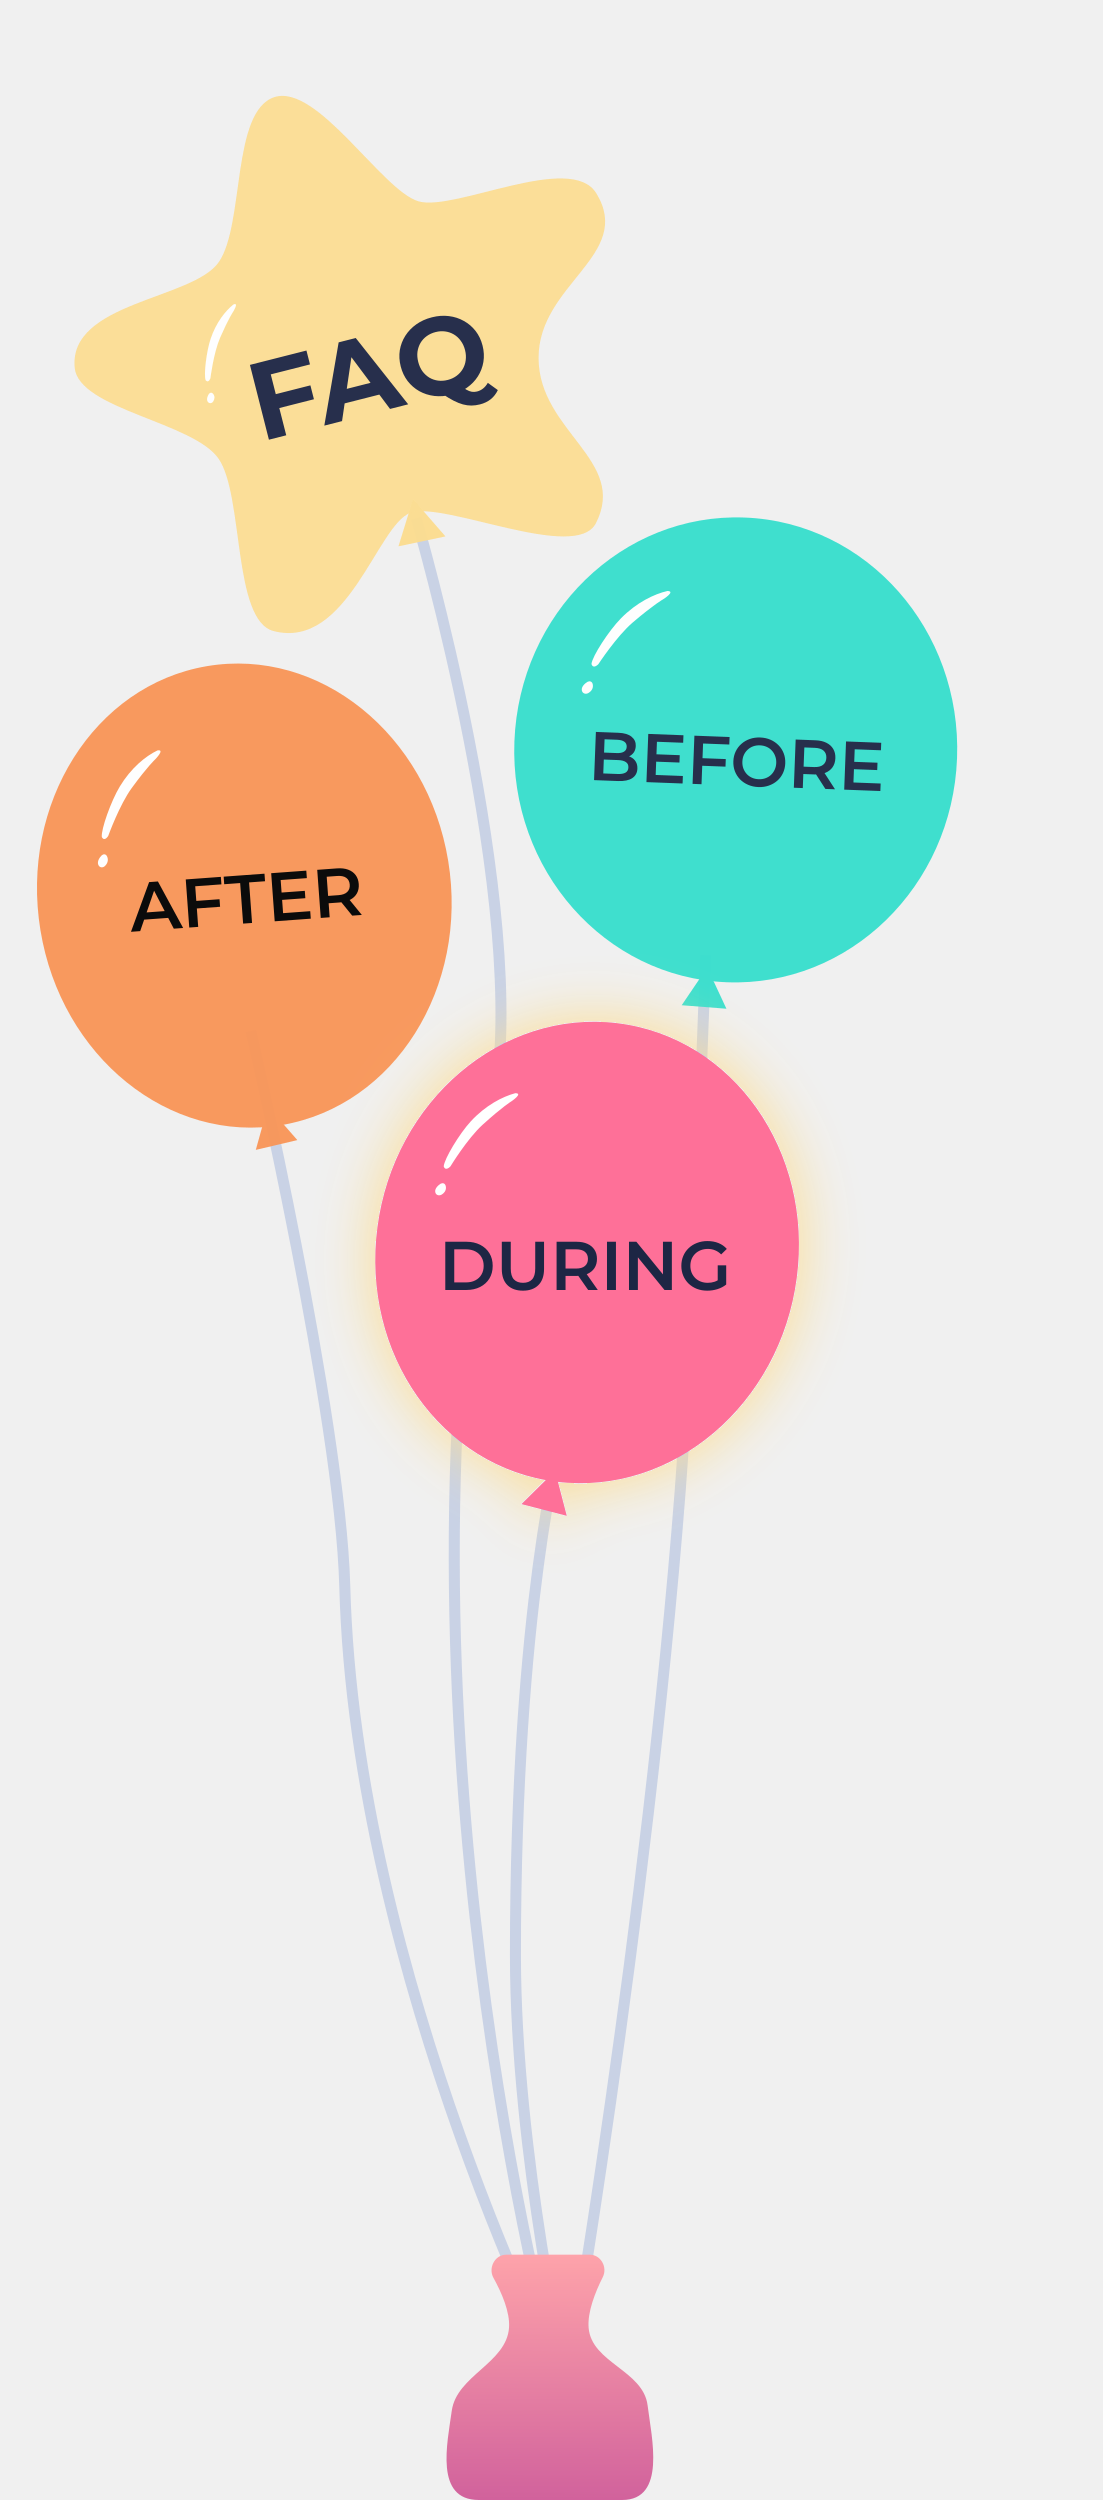
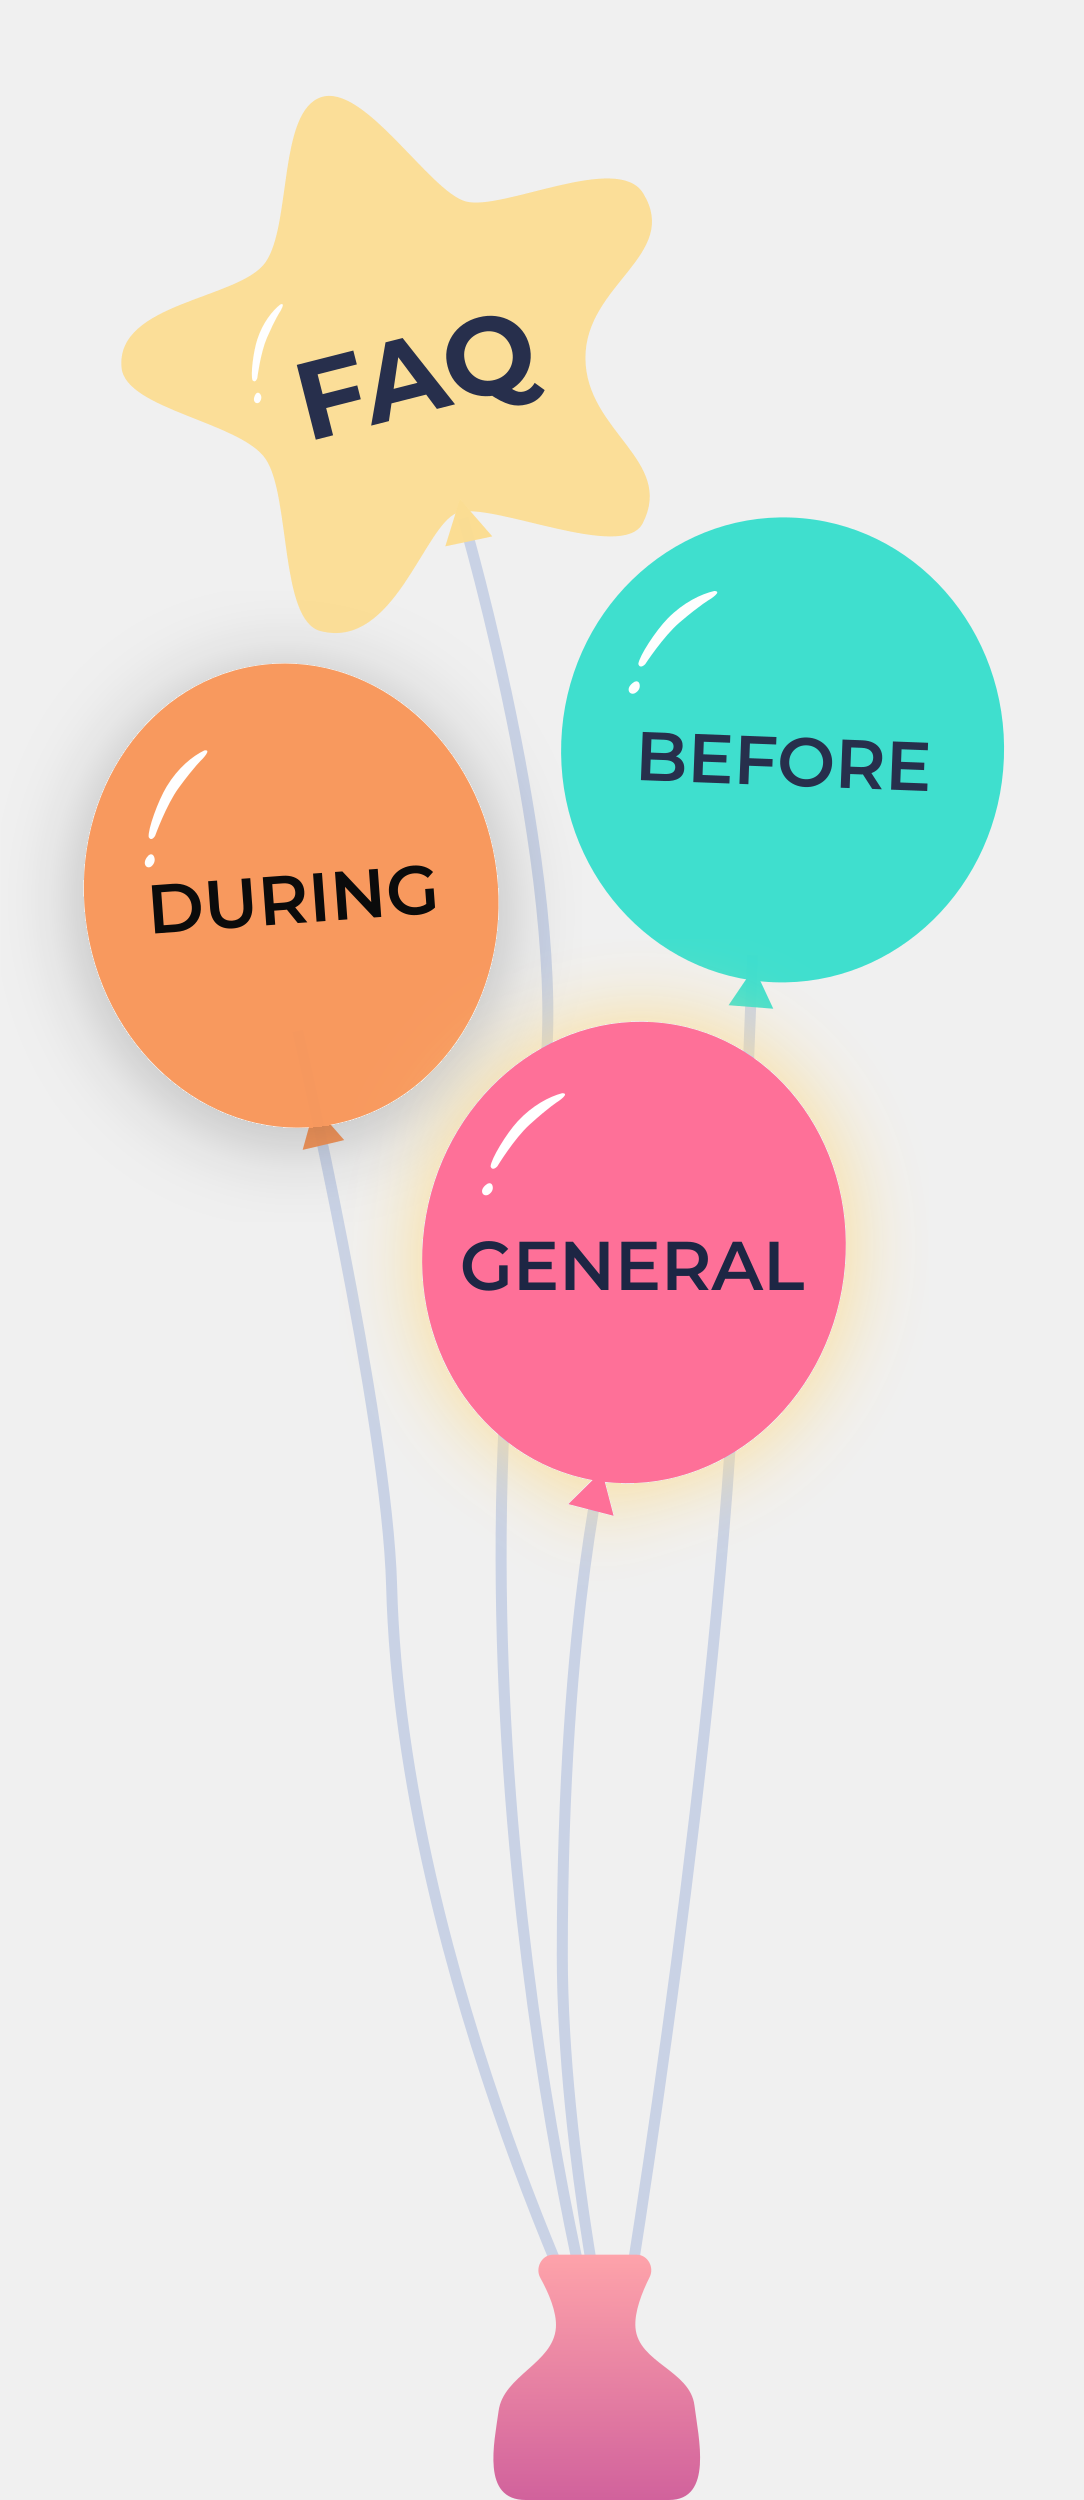
- <svg xmlns="http://www.w3.org/2000/svg" width="400" height="907" viewBox="0 0 400 907" fill="none">
-   <path d="M203.5 522.002C203.5 522.002 187 583.123 187 709.223C187 781.212 206 866.002 206 866.002" stroke="#C9D2E5" stroke-width="4" />
-   <path d="M91 374.003C91 374.003 123.466 514.148 125.081 575.406C128.817 717.148 205.788 867.522 205.788 867.522" stroke="#C9D2E5" stroke-width="4" />
-   <path d="M256 346.503C256 346.503 251.338 481.979 246.77 540.921C234.602 697.903 205.44 866.308 205.44 866.308" stroke="#C9D2E5" stroke-width="4" />
-   <path d="M151 188C151 188 192.529 330.145 179.081 401.065C137.081 622.558 201.081 857.08 201.081 857.08" stroke="#C9D2E5" stroke-width="4" />
+ <svg xmlns="http://www.w3.org/2000/svg" width="393" height="907" viewBox="0 0 393 907" fill="none">
+   <path d="M220.5 522.002C220.5 522.002 204 583.123 204 709.223C204 781.212 223 866.002 223 866.002" stroke="#C9D2E5" stroke-width="4" />
+   <path d="M108 374.003C108 374.003 140.466 514.148 142.081 575.406C145.817 717.148 222.788 867.522 222.788 867.522" stroke="#C9D2E5" stroke-width="4" />
+   <path d="M273 346.503C273 346.503 268.339 481.979 263.77 540.921C251.602 697.903 222.44 866.308 222.44 866.308" stroke="#C9D2E5" stroke-width="4" />
+   <path d="M168 188C168 188 209.529 330.145 196.081 401.065C154.081 622.558 218.081 857.08 218.081 857.08" stroke="#C9D2E5" stroke-width="4" />
  <g opacity="0.95">
-     <path d="M97.186 401.408L107.884 413.629L92.8 417.177L97.186 401.408Z" fill="#F99557" />
-     <ellipse rx="75.03" ry="84.338" transform="matrix(0.985818 -0.167815 0.161617 0.986853 88.6407 324.921)" fill="#F99557" />
-     <path d="M47.519 338.058L54.098 320.031L57.29 319.798L66.444 336.676L63.053 336.923L55.147 321.684L56.443 321.589L50.86 337.814L47.519 338.058ZM50.84 333.755L51.526 331.148L60.951 330.459L62.01 332.939L50.84 333.755ZM70.942 326.872L79.644 326.236L79.844 328.979L71.142 329.614L70.942 326.872ZM71.905 336.277L68.663 336.513L67.388 319.06L80.13 318.129L80.328 320.847L70.828 321.541L71.905 336.277ZM88.201 335.086L87.127 320.375L81.342 320.798L81.142 318.055L95.953 316.973L96.153 319.716L90.368 320.139L91.443 334.849L88.201 335.086ZM101.907 323.833L110.584 323.199L110.779 325.867L102.102 326.501L101.907 323.833ZM102.703 331.295L112.552 330.575L112.75 333.293L99.66 334.249L98.385 316.796L111.126 315.865L111.325 318.583L101.825 319.277L102.703 331.295ZM116.364 333.029L115.089 315.576L122.269 315.051C123.815 314.938 125.155 315.091 126.289 315.509C127.439 315.927 128.347 316.579 129.013 317.466C129.68 318.353 130.06 319.437 130.153 320.717C130.247 321.997 130.028 323.124 129.498 324.098C128.966 325.056 128.162 325.825 127.084 326.405C126.023 326.968 124.719 327.305 123.173 327.418L117.787 327.811L119.126 326.235L119.605 332.792L116.364 333.029ZM127.783 332.195L122.907 326.184L126.373 325.931L131.274 331.94L127.783 332.195ZM119.151 326.584L117.592 325.144L122.828 324.761C124.258 324.657 125.308 324.271 125.977 323.604C126.664 322.935 126.967 322.052 126.887 320.955C126.806 319.842 126.377 319.012 125.602 318.467C124.844 317.921 123.75 317.7 122.32 317.805L117.084 318.187L118.414 316.486L119.151 326.584Z" fill="black" />
-     <path d="M47.809 285.875C43.356 291.959 39.276 303.244 39.276 303.244C39.276 303.244 37.936 305.561 36.937 303.666C36.618 300.895 40.296 290.604 43.457 285.363C47.578 278.529 52.89 274.294 57.12 272.258C60.044 271.73 56.281 275.523 56.281 275.523C56.281 275.523 53.688 277.844 47.809 285.875Z" fill="white" />
-     <path d="M38.934 310.916C39.395 312.13 38.986 313.343 38.02 314.236C37.355 314.862 36.105 314.923 35.644 313.708C35.182 312.494 36.133 311.062 36.95 310.274C37.564 309.794 38.473 309.701 38.934 310.916Z" fill="white" />
+     <path d="M114.186 401.408L124.884 413.629L109.8 417.177L114.186 401.408Z" fill="#F99557" />
+     <g filter="url(#filter0_d_1072_230)">
+       <ellipse cx="75.03" cy="84.338" rx="75.03" ry="84.338" transform="matrix(0.985818 -0.167815 0.161617 0.986853 18.0444 254.282)" fill="#F99557" />
+     </g>
+     <path d="M56.335 338.656L55.06 321.202L62.69 320.645C64.585 320.507 66.274 320.751 67.757 321.378C69.24 322.005 70.427 322.937 71.32 324.176C72.213 325.414 72.723 326.914 72.852 328.676C72.979 330.421 72.692 331.98 71.99 333.351C71.287 334.706 70.247 335.801 68.871 336.637C67.495 337.473 65.86 337.96 63.965 338.098L56.335 338.656ZM59.376 335.676L63.615 335.367C64.928 335.271 66.04 334.939 66.951 334.371C67.879 333.802 68.567 333.05 69.017 332.114C69.484 331.178 69.673 330.111 69.586 328.915C69.497 327.701 69.154 326.673 68.558 325.831C67.977 324.971 67.187 324.327 66.186 323.899C65.202 323.469 64.054 323.303 62.74 323.399L58.502 323.708L59.376 335.676ZM84.458 336.852C82.064 337.027 80.137 336.491 78.675 335.244C77.23 333.996 76.415 332.1 76.229 329.557L75.51 319.709L78.751 319.472L79.462 329.196C79.593 330.991 80.07 332.268 80.894 333.027C81.735 333.784 82.862 334.111 84.275 334.008C85.688 333.905 86.747 333.418 87.452 332.548C88.157 331.677 88.444 330.344 88.313 328.549L87.603 318.825L90.794 318.592L91.514 328.441C91.699 330.984 91.16 332.979 89.895 334.425C88.647 335.869 86.835 336.679 84.458 336.852ZM96.609 335.714L95.334 318.26L102.515 317.736C104.06 317.623 105.4 317.776 106.534 318.194C107.684 318.612 108.592 319.264 109.258 320.151C109.925 321.038 110.305 322.122 110.398 323.402C110.492 324.682 110.273 325.809 109.743 326.783C109.211 327.741 108.407 328.51 107.33 329.09C106.268 329.652 104.964 329.99 103.418 330.103L98.032 330.496L99.371 328.92L99.85 335.477L96.609 335.714ZM108.028 334.88L103.152 328.869L106.618 328.616L111.519 334.625L108.028 334.88ZM99.397 329.269L97.837 327.828L103.073 327.446C104.503 327.342 105.553 326.956 106.222 326.288C106.909 325.62 107.212 324.737 107.132 323.64C107.051 322.526 106.622 321.697 105.847 321.152C105.089 320.606 103.995 320.385 102.565 320.49L97.329 320.872L98.659 319.171L99.397 329.269ZM114.846 334.382L113.571 316.928L116.813 316.691L118.088 334.145L114.846 334.382ZM122.808 333.8L121.533 316.347L124.201 316.152L136.129 328.791L134.807 328.888L133.826 315.449L137.042 315.214L138.317 332.667L135.649 332.862L123.722 320.222L125.043 320.126L126.025 333.565L122.808 333.8ZM151.165 331.979C149.802 332.079 148.531 331.955 147.353 331.606C146.19 331.24 145.155 330.689 144.249 329.953C143.342 329.2 142.616 328.292 142.07 327.229C141.525 326.166 141.204 324.986 141.11 323.69C141.015 322.393 141.16 321.18 141.546 320.048C141.931 318.917 142.518 317.922 143.308 317.062C144.113 316.185 145.073 315.488 146.188 314.972C147.302 314.439 148.541 314.123 149.904 314.024C151.383 313.915 152.731 314.059 153.946 314.455C155.178 314.85 156.235 315.483 157.118 316.354L155.219 318.498C154.488 317.866 153.711 317.422 152.891 317.164C152.085 316.889 151.209 316.786 150.261 316.855C149.347 316.922 148.51 317.133 147.751 317.49C146.991 317.846 146.349 318.319 145.824 318.909C145.299 319.499 144.906 320.179 144.644 320.95C144.4 321.72 144.31 322.554 144.376 323.451C144.44 324.332 144.649 325.136 145.003 325.862C145.374 326.587 145.862 327.211 146.469 327.735C147.074 328.243 147.77 328.618 148.556 328.861C149.343 329.105 150.201 329.192 151.132 329.124C151.997 329.061 152.818 328.867 153.596 328.543C154.39 328.201 155.129 327.679 155.813 326.977L157.835 329.261C156.974 330.059 155.951 330.694 154.766 331.165C153.595 331.618 152.395 331.89 151.165 331.979ZM154.737 329.061L154.26 322.529L157.327 322.305L157.835 329.261L154.737 329.061Z" fill="black" />
+     <path d="M64.81 285.875C60.356 291.959 56.276 303.244 56.276 303.244C56.276 303.244 54.936 305.561 53.937 303.666C53.618 300.895 57.297 290.604 60.457 285.363C64.578 278.529 69.89 274.294 74.121 272.258C77.045 271.73 73.281 275.523 73.281 275.523C73.281 275.523 70.688 277.844 64.81 285.875Z" fill="white" />
+     <path d="M55.934 310.916C56.396 312.13 55.986 313.343 55.02 314.236C54.355 314.862 53.105 314.923 52.644 313.708C52.182 312.494 53.133 311.062 53.95 310.274C54.564 309.794 55.473 309.701 55.934 310.916Z" fill="white" />
  </g>
  <g opacity="0.95">
-     <path d="M256.576 351.023L263.55 365.969L247.316 364.699L256.576 351.023Z" fill="#37DECD" />
-     <ellipse cx="266.921" cy="272.064" rx="80.354" ry="84.362" transform="rotate(2.17966 266.921 272.064)" fill="#37DECD" />
-     <path d="M215.522 283.03L216.188 265.542L224.382 265.854C226.48 265.934 228.063 266.411 229.131 267.286C230.199 268.144 230.707 269.264 230.654 270.646C230.619 271.579 230.372 272.37 229.913 273.02C229.456 273.653 228.853 274.139 228.107 274.477C227.377 274.8 226.588 274.945 225.738 274.912L226.222 274.03C227.205 274.068 228.081 274.284 228.849 274.681C229.619 275.06 230.215 275.6 230.639 276.3C231.079 277 231.28 277.859 231.242 278.875C231.185 280.373 230.566 281.517 229.385 282.306C228.204 283.095 226.481 283.447 224.216 283.361L215.522 283.03ZM218.867 280.605L224.113 280.805C225.329 280.851 226.269 280.687 226.934 280.312C227.599 279.937 227.948 279.308 227.981 278.425C228.014 277.559 227.714 276.914 227.079 276.49C226.446 276.048 225.521 275.805 224.305 275.758L218.809 275.549L218.905 273.026L223.752 273.211C224.884 273.254 225.758 273.087 226.373 272.71C227.004 272.334 227.335 271.746 227.365 270.946C227.396 270.13 227.111 269.511 226.51 269.088C225.926 268.665 225.068 268.432 223.935 268.389L219.338 268.214L218.867 280.605ZM237.914 273.65L246.607 273.98L246.506 276.653L237.812 276.323L237.914 273.65ZM237.878 281.154L247.746 281.529L247.643 284.252L234.527 283.753L235.193 266.266L247.958 266.752L247.855 269.475L238.337 269.112L237.878 281.154ZM254.595 275.06L263.314 275.392L263.209 278.14L254.491 277.808L254.595 275.06ZM254.511 284.514L251.263 284.39L251.929 266.903L264.694 267.389L264.591 270.112L255.073 269.749L254.511 284.514ZM275.159 285.55C273.793 285.498 272.544 285.225 271.412 284.732C270.28 284.238 269.305 283.576 268.486 282.744C267.667 281.895 267.046 280.921 266.62 279.821C266.196 278.704 266.008 277.496 266.058 276.197C266.107 274.898 266.386 273.716 266.893 272.651C267.402 271.57 268.096 270.645 268.975 269.878C269.856 269.094 270.879 268.5 272.045 268.094C273.212 267.688 274.469 267.51 275.818 267.562C277.184 267.614 278.425 267.886 279.54 268.379C280.672 268.872 281.647 269.543 282.466 270.392C283.285 271.223 283.906 272.198 284.331 273.315C284.756 274.415 284.944 275.615 284.894 276.914C284.845 278.213 284.566 279.403 284.058 280.484C283.55 281.566 282.856 282.49 281.976 283.257C281.096 284.024 280.073 284.611 278.907 285.017C277.757 285.423 276.508 285.601 275.159 285.55ZM275.242 282.701C276.125 282.734 276.947 282.616 277.708 282.344C278.468 282.073 279.134 281.673 279.705 281.144C280.276 280.599 280.725 279.966 281.053 279.244C281.398 278.507 281.587 277.688 281.622 276.789C281.656 275.89 281.529 275.068 281.24 274.323C280.969 273.562 280.569 272.896 280.04 272.326C279.512 271.739 278.879 271.281 278.141 270.953C277.403 270.624 276.593 270.443 275.71 270.41C274.827 270.376 274.006 270.495 273.245 270.766C272.5 271.038 271.834 271.446 271.247 271.991C270.676 272.52 270.218 273.153 269.873 273.89C269.546 274.612 269.365 275.422 269.331 276.321C269.297 277.204 269.416 278.026 269.687 278.787C269.975 279.548 270.383 280.223 270.911 280.81C271.44 281.38 272.073 281.83 272.811 282.158C273.549 282.486 274.359 282.667 275.242 282.701ZM288.004 285.788L288.669 268.301L295.864 268.575C297.413 268.634 298.728 268.934 299.808 269.476C300.905 270.018 301.735 270.766 302.299 271.722C302.863 272.677 303.121 273.796 303.072 275.079C303.023 276.361 302.681 277.457 302.046 278.367C301.412 279.26 300.527 279.935 299.392 280.393C298.275 280.834 296.942 281.025 295.393 280.966L289.997 280.761L291.502 279.342L291.252 285.912L288.004 285.788ZM299.446 286.224L295.265 279.71L298.738 279.842L302.943 286.357L299.446 286.224ZM291.488 279.691L290.098 278.087L295.345 278.287C296.777 278.342 297.863 278.074 298.602 277.485C299.359 276.897 299.758 276.053 299.799 274.954C299.842 273.838 299.508 272.967 298.798 272.339C298.105 271.712 297.042 271.372 295.61 271.317L290.364 271.118L291.873 269.574L291.488 279.691ZM309.664 276.38L318.357 276.711L318.255 279.384L309.562 279.053L309.664 276.38ZM309.628 283.884L319.496 284.26L319.392 286.983L306.277 286.484L306.942 268.997L319.708 269.482L319.604 272.205L310.086 271.843L309.628 283.884Z" fill="#1D2644" />
-     <path d="M229.626 225.771C223.726 230.787 217.085 240.968 217.085 240.968C217.085 240.968 215.205 242.953 214.587 240.89C214.858 238.114 220.871 228.821 225.257 224.358C230.976 218.539 237.36 215.511 242.154 214.406C245.277 214.502 240.583 217.423 240.583 217.423C240.583 217.423 237.413 219.149 229.626 225.771Z" fill="white" />
-     <path d="M215.074 248.398C215.286 249.682 214.602 250.783 213.414 251.454C212.595 251.926 211.295 251.724 211.083 250.44C210.871 249.156 212.159 247.955 213.171 247.355C213.906 247.015 214.862 247.114 215.074 248.398Z" fill="white" />
+     <path d="M273.576 351.023L280.55 365.969L264.316 364.699L273.576 351.023Z" fill="#37DECD" />
+     <ellipse cx="283.921" cy="272.064" rx="80.354" ry="84.362" transform="rotate(2.17966 283.921 272.064)" fill="#37DECD" />
+     <path d="M232.522 283.03L233.188 265.542L241.382 265.854C243.48 265.934 245.063 266.411 246.131 267.286C247.199 268.144 247.707 269.264 247.654 270.646C247.619 271.579 247.372 272.37 246.913 273.02C246.455 273.653 245.853 274.139 245.106 274.477C244.377 274.8 243.588 274.945 242.738 274.912L243.222 274.03C244.205 274.068 245.08 274.284 245.849 274.681C246.619 275.06 247.215 275.6 247.639 276.3C248.079 277 248.28 277.859 248.241 278.875C248.184 280.373 247.565 281.517 246.385 282.306C245.204 283.095 243.481 283.447 241.216 283.361L232.522 283.03ZM235.867 280.605L241.113 280.805C242.329 280.851 243.269 280.687 243.934 280.312C244.598 279.937 244.948 279.308 244.981 278.425C245.014 277.559 244.714 276.914 244.079 276.49C243.446 276.048 242.521 275.805 241.305 275.758L235.809 275.549L235.905 273.026L240.751 273.211C241.884 273.254 242.758 273.087 243.372 272.71C244.004 272.334 244.335 271.746 244.365 270.946C244.396 270.13 244.111 269.511 243.51 269.088C242.926 268.665 242.068 268.432 240.935 268.389L236.338 268.214L235.867 280.605ZM254.914 273.65L263.607 273.98L263.506 276.653L254.812 276.323L254.914 273.65ZM254.878 281.154L264.746 281.529L264.642 284.252L251.527 283.753L252.192 266.266L264.958 266.752L264.855 269.475L255.336 269.112L254.878 281.154ZM271.595 275.06L280.314 275.392L280.209 278.14L271.49 277.808L271.595 275.06ZM271.51 284.514L268.263 284.39L268.928 266.903L281.694 267.389L281.59 270.112L272.072 269.749L271.51 284.514ZM292.159 285.55C290.793 285.498 289.544 285.225 288.412 284.732C287.28 284.238 286.304 283.576 285.486 282.744C284.667 281.895 284.045 280.921 283.62 279.821C283.196 278.704 283.008 277.496 283.058 276.197C283.107 274.898 283.386 273.716 283.893 272.651C284.401 271.57 285.095 270.645 285.975 269.878C286.856 269.094 287.879 268.5 289.045 268.094C290.212 267.688 291.469 267.51 292.818 267.562C294.184 267.614 295.424 267.886 296.54 268.379C297.672 268.872 298.647 269.543 299.465 270.392C300.284 271.223 300.906 272.198 301.331 273.315C301.756 274.415 301.944 275.615 301.894 276.914C301.845 278.213 301.566 279.403 301.058 280.484C300.55 281.566 299.856 282.49 298.976 283.257C298.096 284.024 297.073 284.611 295.907 285.017C294.757 285.423 293.508 285.601 292.159 285.55ZM292.242 282.701C293.125 282.734 293.947 282.616 294.707 282.344C295.468 282.073 296.134 281.673 296.704 281.144C297.276 280.599 297.725 279.966 298.053 279.244C298.398 278.507 298.587 277.688 298.622 276.789C298.656 275.89 298.529 275.068 298.24 274.323C297.969 273.562 297.569 272.896 297.04 272.326C296.512 271.739 295.879 271.281 295.141 270.953C294.403 270.624 293.593 270.443 292.71 270.41C291.827 270.376 291.005 270.495 290.245 270.766C289.5 271.038 288.834 271.446 288.246 271.991C287.676 272.52 287.218 273.153 286.873 273.89C286.546 274.612 286.365 275.422 286.33 276.321C286.297 277.204 286.416 278.026 286.687 278.787C286.975 279.548 287.383 280.223 287.911 280.81C288.44 281.38 289.073 281.83 289.811 282.158C290.549 282.486 291.359 282.667 292.242 282.701ZM305.004 285.788L305.669 268.301L312.864 268.575C314.413 268.634 315.728 268.934 316.808 269.476C317.905 270.018 318.735 270.766 319.299 271.722C319.863 272.677 320.121 273.796 320.072 275.079C320.023 276.361 319.681 277.457 319.046 278.367C318.412 279.26 317.527 279.935 316.392 280.393C315.275 280.834 313.941 281.025 312.393 280.966L306.996 280.761L308.501 279.342L308.251 285.912L305.004 285.788ZM316.445 286.224L312.265 279.71L315.738 279.842L319.943 286.357L316.445 286.224ZM308.488 279.691L307.098 278.087L312.344 278.287C313.777 278.342 314.863 278.074 315.602 277.485C316.358 276.897 316.758 276.053 316.799 274.954C316.842 273.838 316.508 272.967 315.798 272.339C315.105 271.712 314.042 271.372 312.61 271.317L307.363 271.118L308.873 269.574L308.488 279.691ZM326.663 276.38L335.357 276.711L335.255 279.384L326.562 279.053L326.663 276.38ZM326.628 283.884L336.496 284.26L336.392 286.983L323.277 286.484L323.942 268.997L336.708 269.482L336.604 272.205L327.086 271.843L326.628 283.884Z" fill="#1D2644" />
+     <path d="M246.626 225.771C240.726 230.787 234.085 240.968 234.085 240.968C234.085 240.968 232.205 242.953 231.587 240.89C231.858 238.114 237.871 228.821 242.257 224.358C247.976 218.539 254.36 215.511 259.154 214.406C262.277 214.502 257.583 217.423 257.583 217.423C257.583 217.423 254.413 219.149 246.626 225.771Z" fill="white" />
+     <path d="M232.074 248.398C232.286 249.682 231.602 250.783 230.415 251.454C229.595 251.926 228.295 251.724 228.083 250.44C227.872 249.156 229.159 247.955 230.171 247.355C230.906 247.015 231.862 247.114 232.074 248.398Z" fill="white" />
  </g>
  <g opacity="0.95">
-     <path d="M149.849 181.078L161.612 194.611L144.554 198.21L149.849 181.078Z" fill="#FCDC8F" />
-     <path opacity="0.95" d="M99.475 35.259C115.054 30.048 138.731 69.346 151.896 73.059C165.061 76.772 207.112 55.06 216.341 70.122C230.088 92.56 195.181 103.079 195.396 130.059C195.608 156.596 227.869 167.016 216.193 189.826C208.907 204.06 160.944 181.674 148.896 186.055C136.848 190.436 126.055 235.965 99.236 228.944C84.396 225.059 88.452 180.023 79.396 166.559C70.34 153.095 28.556 148.559 27.101 133.416C24.807 109.559 70.04 108.678 79.396 95.059C88.752 81.44 83.896 40.469 99.475 35.259Z" fill="#FCDC8F" />
-     <path d="M99.588 143.117L112.614 139.809L113.894 144.849L100.868 148.157L99.588 143.117ZM103.844 157.925L97.564 159.52L90.671 132.382L111.18 127.173L112.46 132.213L98.232 135.827L103.844 157.925ZM117.66 154.416L122.863 124.206L129.066 122.63L148.093 146.687L141.503 148.361L125.492 126.922L127.974 126.292L124.095 152.782L117.66 154.416ZM122.231 147.065L122.686 141.873L136.643 138.328L139.56 142.663L122.231 147.065ZM163.791 143.195C161.672 143.733 159.606 143.886 157.594 143.655C155.607 143.416 153.781 142.835 152.116 141.909C150.476 140.978 149.064 139.754 147.882 138.239C146.725 136.717 145.89 134.948 145.378 132.932C144.866 130.916 144.755 128.963 145.046 127.073C145.362 125.177 146.031 123.425 147.054 121.817C148.076 120.209 149.403 118.827 151.035 117.67C152.667 116.512 154.543 115.664 156.662 115.126C158.807 114.581 160.86 114.431 162.821 114.676C164.807 114.914 166.621 115.499 168.26 116.431C169.919 117.33 171.34 118.538 172.523 120.053C173.706 121.569 174.557 123.347 175.075 125.389C175.587 127.405 175.688 129.374 175.379 131.296C175.062 133.192 174.393 134.944 173.371 136.552C172.368 138.128 171.05 139.494 169.418 140.651C167.812 141.802 165.936 142.65 163.791 143.195ZM174.137 146.717C173.077 146.986 172.039 147.125 171.024 147.136C170.034 147.139 169.009 147.001 167.947 146.72C166.911 146.433 165.778 145.978 164.546 145.355C163.341 144.726 161.993 143.913 160.501 142.916L166.669 139.575C167.609 140.354 168.449 140.953 169.188 141.37C169.927 141.788 170.597 142.044 171.199 142.139C171.827 142.227 172.451 142.192 173.071 142.035C174.725 141.615 176.028 140.568 176.979 138.896L180.617 141.521C179.347 144.21 177.186 145.942 174.137 146.717ZM162.432 137.845C163.647 137.536 164.706 137.047 165.609 136.378C166.538 135.701 167.291 134.877 167.87 133.905C168.448 132.933 168.81 131.864 168.954 130.699C169.118 129.502 169.039 128.27 168.717 127.004C168.389 125.712 167.871 124.592 167.162 123.643C166.479 122.689 165.652 121.922 164.68 121.344C163.707 120.765 162.652 120.401 161.513 120.25C160.4 120.092 159.236 120.168 158.021 120.476C156.806 120.785 155.734 121.277 154.806 121.953C153.877 122.629 153.123 123.453 152.545 124.426C151.992 125.392 151.631 126.46 151.461 127.631C151.316 128.796 151.408 130.025 151.736 131.317C152.058 132.583 152.563 133.707 153.253 134.687C153.961 135.635 154.789 136.402 155.735 136.987C156.707 137.565 157.763 137.93 158.902 138.081C160.041 138.232 161.218 138.153 162.432 137.845Z" fill="#1D2644" />
-     <path d="M79.87 122.499C77.502 127.923 76.34 137.191 76.34 137.191C76.34 137.191 75.714 139.189 74.607 137.953C73.871 135.928 74.898 127.485 76.415 122.94C78.394 117.015 81.753 112.819 84.663 110.483C86.83 109.531 84.591 113.1 84.591 113.1C84.591 113.1 82.996 115.339 79.87 122.499Z" fill="white" />
-     <path d="M77.431 143.03C78.002 143.856 77.899 144.847 77.31 145.702C76.907 146.299 75.951 146.582 75.38 145.756C74.809 144.93 75.291 143.672 75.784 142.923C76.173 142.446 76.86 142.203 77.431 143.03Z" fill="white" />
+     <path d="M166.849 181.078L178.612 194.611L161.554 198.21L166.849 181.078Z" fill="#FCDC8F" />
+     <path opacity="0.95" d="M116.475 35.259C132.054 30.048 155.731 69.346 168.896 73.059C182.061 76.772 224.112 55.06 233.34 70.122C247.088 92.56 212.181 103.079 212.396 130.059C212.608 156.596 244.869 167.016 233.193 189.826C225.906 204.06 177.944 181.674 165.896 186.055C153.848 190.436 143.055 235.965 116.236 228.944C101.396 225.059 105.452 180.023 96.396 166.559C87.34 153.095 45.556 148.559 44.1 133.416C41.807 109.559 87.04 108.678 96.396 95.059C105.752 81.44 100.896 40.469 116.475 35.259Z" fill="#FCDC8F" />
+     <path d="M116.588 143.117L129.614 139.809L130.894 144.849L117.868 148.157L116.588 143.117ZM120.844 157.925L114.564 159.52L107.671 132.382L128.18 127.173L129.46 132.213L115.232 135.827L120.844 157.925ZM134.66 154.416L139.863 124.206L146.066 122.63L165.093 146.687L158.503 148.361L142.492 126.922L144.974 126.292L141.095 152.782L134.66 154.416ZM139.231 147.065L139.686 141.873L153.643 138.328L156.56 142.663L139.231 147.065ZM180.791 143.195C178.672 143.733 176.606 143.886 174.594 143.655C172.607 143.416 170.781 142.835 169.116 141.909C167.476 140.978 166.064 139.754 164.882 138.239C163.725 136.717 162.89 134.948 162.378 132.932C161.866 130.916 161.755 128.963 162.046 127.073C162.362 125.177 163.031 123.425 164.054 121.817C165.076 120.209 166.403 118.827 168.035 117.67C169.667 116.512 171.543 115.664 173.662 115.126C175.807 114.581 177.86 114.431 179.821 114.676C181.807 114.914 183.621 115.499 185.26 116.431C186.919 117.33 188.34 118.538 189.523 120.053C190.706 121.569 191.557 123.347 192.075 125.389C192.587 127.405 192.688 129.374 192.379 131.296C192.062 133.192 191.393 134.944 190.371 136.552C189.368 138.128 188.05 139.494 186.418 140.651C184.812 141.802 182.936 142.65 180.791 143.195ZM191.137 146.717C190.077 146.986 189.039 147.125 188.024 147.136C187.034 147.139 186.009 147.001 184.947 146.72C183.911 146.433 182.778 145.978 181.546 145.355C180.341 144.726 178.993 143.913 177.501 142.916L183.669 139.575C184.609 140.354 185.449 140.953 186.188 141.37C186.927 141.788 187.597 142.044 188.199 142.139C188.827 142.227 189.451 142.192 190.071 142.035C191.725 141.615 193.028 140.568 193.979 138.896L197.617 141.521C196.347 144.21 194.186 145.942 191.137 146.717ZM179.432 137.845C180.647 137.536 181.706 137.047 182.609 136.378C183.538 135.701 184.291 134.877 184.87 133.905C185.448 132.933 185.81 131.864 185.954 130.699C186.118 129.502 186.039 128.27 185.717 127.004C185.389 125.712 184.871 124.592 184.162 123.643C183.479 122.689 182.652 121.922 181.68 121.344C180.707 120.765 179.652 120.401 178.513 120.25C177.4 120.092 176.236 120.168 175.021 120.476C173.806 120.785 172.734 121.277 171.806 121.953C170.877 122.629 170.123 123.453 169.545 124.426C168.992 125.392 168.631 126.46 168.461 127.631C168.316 128.796 168.408 130.025 168.736 131.317C169.058 132.583 169.563 133.707 170.253 134.687C170.961 135.635 171.789 136.402 172.735 136.987C173.707 137.565 174.763 137.93 175.902 138.081C177.041 138.232 178.218 138.153 179.432 137.845Z" fill="#1D2644" />
+     <path d="M96.87 122.499C94.502 127.923 93.34 137.191 93.34 137.191C93.34 137.191 92.714 139.189 91.607 137.953C90.871 135.928 91.898 127.485 93.415 122.94C95.394 117.015 98.753 112.819 101.663 110.483C103.83 109.531 101.591 113.1 101.591 113.1C101.591 113.1 99.996 115.339 96.87 122.499Z" fill="white" />
+     <path d="M94.431 143.03C95.002 143.856 94.899 144.847 94.31 145.702C93.907 146.299 92.951 146.582 92.38 145.756C91.809 144.93 92.291 143.672 92.784 142.923C93.173 142.446 93.86 142.203 94.431 143.03Z" fill="white" />
  </g>
-   <g filter="url(#filter0_d_0_1)">
-     <path d="M201.392 533.628L205.622 549.944L189.183 545.687L201.392 533.628Z" fill="#FE7098" />
-     <ellipse rx="76.618" ry="83.903" transform="matrix(0.992747 0.120221 -0.130361 0.991467 213 454.401)" fill="#FE7098" />
-     <path d="M175.117 408.034C169.538 413.09 163.427 423.154 163.427 423.154C163.427 423.154 161.664 425.139 160.982 423.171C161.144 420.484 166.675 411.298 170.796 406.832C176.168 401.009 182.295 397.853 186.939 396.611C189.994 396.59 185.516 399.579 185.516 399.579C185.516 399.579 182.482 401.361 175.117 408.034Z" fill="white" />
-     <path d="M161.738 430.396C161.993 431.627 161.365 432.714 160.23 433.404C159.446 433.891 158.168 433.743 157.914 432.512C157.659 431.281 158.873 430.075 159.839 429.46C160.545 429.104 161.483 429.165 161.738 430.396Z" fill="white" />
-     <path d="M161.55 468.007V450.507H169.2C171.1 450.507 172.766 450.874 174.2 451.607C175.633 452.34 176.75 453.357 177.55 454.657C178.35 455.957 178.75 457.49 178.75 459.257C178.75 461.007 178.35 462.54 177.55 463.857C176.75 465.157 175.633 466.174 174.2 466.907C172.766 467.64 171.1 468.007 169.2 468.007H161.55ZM164.8 465.257H169.05C170.366 465.257 171.5 465.007 172.45 464.507C173.416 464.007 174.158 463.307 174.675 462.407C175.208 461.507 175.475 460.457 175.475 459.257C175.475 458.04 175.208 456.99 174.675 456.107C174.158 455.207 173.416 454.507 172.45 454.007C171.5 453.507 170.366 453.257 169.05 453.257H164.8V465.257ZM189.729 468.257C187.329 468.257 185.446 467.582 184.079 466.232C182.729 464.882 182.054 462.932 182.054 460.382V450.507H185.304V460.257C185.304 462.057 185.687 463.365 186.454 464.182C187.237 464.999 188.337 465.407 189.754 465.407C191.171 465.407 192.262 464.999 193.029 464.182C193.796 463.365 194.179 462.057 194.179 460.257V450.507H197.379V460.382C197.379 462.932 196.696 464.882 195.329 466.232C193.979 467.582 192.112 468.257 189.729 468.257ZM201.931 468.007V450.507H209.131C210.681 450.507 212.006 450.757 213.106 451.257C214.222 451.757 215.081 452.474 215.681 453.407C216.281 454.34 216.581 455.449 216.581 456.732C216.581 458.015 216.281 459.124 215.681 460.057C215.081 460.974 214.222 461.682 213.106 462.182C212.006 462.665 210.681 462.907 209.131 462.907H203.731L205.181 461.432V468.007H201.931ZM213.381 468.007L208.956 461.657H212.431L216.881 468.007H213.381ZM205.181 461.782L203.731 460.232H208.981C210.414 460.232 211.489 459.924 212.206 459.307C212.939 458.69 213.306 457.832 213.306 456.732C213.306 455.615 212.939 454.757 212.206 454.157C211.489 453.557 210.414 453.257 208.981 453.257H203.731L205.181 451.657V461.782ZM220.217 468.007V450.507H223.467V468.007H220.217ZM228.2 468.007V450.507H230.875L241.85 463.982H240.525V450.507H243.75V468.007H241.075L230.1 454.532H231.425V468.007H228.2ZM256.614 468.257C255.248 468.257 253.989 468.04 252.839 467.607C251.706 467.157 250.714 466.532 249.864 465.732C249.014 464.915 248.356 463.957 247.889 462.857C247.423 461.757 247.189 460.557 247.189 459.257C247.189 457.957 247.423 456.757 247.889 455.657C248.356 454.557 249.014 453.607 249.864 452.807C250.731 451.99 251.739 451.365 252.889 450.932C254.039 450.482 255.298 450.257 256.664 450.257C258.148 450.257 259.481 450.499 260.664 450.982C261.864 451.465 262.873 452.174 263.689 453.107L261.639 455.107C260.956 454.424 260.214 453.924 259.414 453.607C258.631 453.274 257.764 453.107 256.814 453.107C255.898 453.107 255.048 453.257 254.264 453.557C253.481 453.857 252.806 454.282 252.239 454.832C251.673 455.382 251.231 456.032 250.914 456.782C250.614 457.532 250.464 458.357 250.464 459.257C250.464 460.14 250.614 460.957 250.914 461.707C251.231 462.457 251.673 463.115 252.239 463.682C252.806 464.232 253.473 464.657 254.239 464.957C255.006 465.257 255.856 465.407 256.789 465.407C257.656 465.407 258.489 465.274 259.289 465.007C260.106 464.724 260.881 464.257 261.614 463.607L263.464 466.032C262.548 466.765 261.481 467.324 260.264 467.707C259.064 468.074 257.848 468.257 256.614 468.257ZM260.389 465.607V459.057H263.464V466.032L260.389 465.607Z" fill="#1D2644" />
+   <g filter="url(#filter1_d_1072_230)">
+     <path d="M218.392 533.628L222.622 549.944L206.183 545.687L218.392 533.628Z" fill="#FE7098" />
+     <ellipse cx="76.618" cy="83.903" rx="76.618" ry="83.903" transform="matrix(0.992747 0.120221 -0.130361 0.991467 164.875 362.003)" fill="#FE7098" />
+     <path d="M192.117 408.034C186.538 413.09 180.427 423.154 180.427 423.154C180.427 423.154 178.663 425.139 177.982 423.171C178.144 420.484 183.674 411.298 187.795 406.832C193.168 401.009 199.294 397.853 203.938 396.611C206.994 396.59 202.515 399.579 202.515 399.579C202.515 399.579 199.481 401.361 192.117 408.034Z" fill="white" />
+     <path d="M178.737 430.396C178.992 431.627 178.365 432.714 177.229 433.404C176.446 433.891 175.168 433.743 174.913 432.512C174.658 431.281 175.872 430.075 176.839 429.46C177.545 429.104 178.483 429.165 178.737 430.396Z" fill="white" />
+     <path d="M177.313 468.257C175.947 468.257 174.688 468.04 173.538 467.607C172.405 467.157 171.413 466.532 170.563 465.732C169.713 464.915 169.055 463.957 168.588 462.857C168.122 461.757 167.888 460.557 167.888 459.257C167.888 457.957 168.122 456.757 168.588 455.657C169.055 454.557 169.713 453.607 170.563 452.807C171.43 451.99 172.438 451.365 173.588 450.932C174.738 450.482 175.997 450.257 177.363 450.257C178.847 450.257 180.18 450.499 181.363 450.982C182.563 451.465 183.572 452.174 184.388 453.107L182.338 455.107C181.655 454.424 180.913 453.924 180.113 453.607C179.33 453.274 178.463 453.107 177.513 453.107C176.597 453.107 175.747 453.257 174.963 453.557C174.18 453.857 173.505 454.282 172.938 454.832C172.372 455.382 171.93 456.032 171.613 456.782C171.313 457.532 171.163 458.357 171.163 459.257C171.163 460.14 171.313 460.957 171.613 461.707C171.93 462.457 172.372 463.115 172.938 463.682C173.505 464.232 174.172 464.657 174.938 464.957C175.705 465.257 176.555 465.407 177.488 465.407C178.355 465.407 179.188 465.274 179.988 465.007C180.805 464.724 181.58 464.257 182.313 463.607L184.163 466.032C183.247 466.765 182.18 467.324 180.963 467.707C179.763 468.074 178.547 468.257 177.313 468.257ZM181.088 465.607V459.057H184.163V466.032L181.088 465.607ZM191.45 457.782H200.15V460.457H191.45V457.782ZM191.7 465.282H201.575V468.007H188.45V450.507H201.225V453.232H191.7V465.282ZM205.198 468.007V450.507H207.873L218.848 463.982H217.523V450.507H220.748V468.007H218.073L207.098 454.532H208.423V468.007H205.198ZM228.437 457.782H237.137V460.457H228.437V457.782ZM228.687 465.282H238.562V468.007H225.437V450.507H238.212V453.232H228.687V465.282ZM242.185 468.007V450.507H249.385C250.935 450.507 252.26 450.757 253.36 451.257C254.477 451.757 255.335 452.474 255.935 453.407C256.535 454.34 256.835 455.449 256.835 456.732C256.835 458.015 256.535 459.124 255.935 460.057C255.335 460.974 254.477 461.682 253.36 462.182C252.26 462.665 250.935 462.907 249.385 462.907H243.985L245.435 461.432V468.007H242.185ZM253.635 468.007L249.21 461.657H252.685L257.135 468.007H253.635ZM245.435 461.782L243.985 460.232H249.235C250.668 460.232 251.743 459.924 252.46 459.307C253.193 458.69 253.56 457.832 253.56 456.732C253.56 455.615 253.193 454.757 252.46 454.157C251.743 453.557 250.668 453.257 249.235 453.257H243.985L245.435 451.657V461.782ZM257.996 468.007L265.871 450.507H269.071L276.971 468.007H273.571L266.796 452.232H268.096L261.346 468.007H257.996ZM261.621 463.957L262.496 461.407H271.946L272.821 463.957H261.621ZM279.197 468.007V450.507H282.447V465.257H291.597V468.007H279.197Z" fill="#1D2644" />
  </g>
-   <path d="M213.979 818H183.649C179.54 818 177.032 822.798 179.02 826.394C182.01 831.8 185.074 838.843 184.678 844.474C183.771 857.368 165.65 861.819 163.892 874.677C162.289 886.398 157.572 907 173.708 907H225.694C241.83 907 236.4 884.416 234.951 872.687C233.376 859.935 214.557 857.249 213.547 844.474C213.097 838.782 215.95 831.585 218.694 826.132C220.493 822.557 217.98 818 213.979 818Z" fill="url(#paint0_linear_0_1)" />
+   <path d="M230.979 818H200.649C196.54 818 194.032 822.798 196.02 826.394C199.01 831.8 202.074 838.843 201.678 844.474C200.771 857.368 182.65 861.819 180.892 874.677C179.289 886.398 174.572 907 190.708 907H242.694C258.83 907 253.4 884.416 251.951 872.687C250.376 859.935 231.557 857.249 230.547 844.474C230.097 838.782 232.95 831.585 235.694 826.132C237.493 822.557 234.98 818 230.979 818Z" fill="url(#paint0_linear_1072_230)" />
  <defs>
-     <filter id="filter0_d_0_1" x="106.146" y="340.698" width="213.709" height="239.246" filterUnits="userSpaceOnUse" color-interpolation-filters="sRGB">
+     <filter id="filter0_d_1072_230" x="0.417" y="214.732" width="210.448" height="228.376" filterUnits="userSpaceOnUse" color-interpolation-filters="sRGB">
+       <feFlood flood-opacity="0" result="BackgroundImageFix" />
+       <feColorMatrix in="SourceAlpha" type="matrix" values="0 0 0 0 0 0 0 0 0 0 0 0 0 0 0 0 0 0 127 0" result="hardAlpha" />
+       <feOffset dy="4" />
+       <feGaussianBlur stdDeviation="15" />
+       <feComposite in2="hardAlpha" operator="out" />
+       <feColorMatrix type="matrix" values="0 0 0 0 0 0 0 0 0 0 0 0 0 0 0 0 0 0 0.25 0" />
+       <feBlend mode="normal" in2="BackgroundImageFix" result="effect1_dropShadow_1072_230" />
+       <feBlend mode="normal" in="SourceGraphic" in2="effect1_dropShadow_1072_230" result="shape" />
+     </filter>
+     <filter id="filter1_d_1072_230" x="123.146" y="340.698" width="213.709" height="239.246" filterUnits="userSpaceOnUse" color-interpolation-filters="sRGB">
      <feFlood flood-opacity="0" result="BackgroundImageFix" />
      <feColorMatrix in="SourceAlpha" type="matrix" values="0 0 0 0 0 0 0 0 0 0 0 0 0 0 0 0 0 0 127 0" result="hardAlpha" />
      <feOffset />
-       <feGaussianBlur stdDeviation="11" />
+       <feGaussianBlur stdDeviation="15" />
      <feComposite in2="hardAlpha" operator="out" />
      <feColorMatrix type="matrix" values="0 0 0 0 0.988 0 0 0 0 0.863 0 0 0 0 0.561 0 0 0 1 0" />
-       <feBlend mode="normal" in2="BackgroundImageFix" result="effect1_dropShadow_0_1" />
-       <feBlend mode="normal" in="SourceGraphic" in2="effect1_dropShadow_0_1" result="shape" />
+       <feBlend mode="normal" in2="BackgroundImageFix" result="effect1_dropShadow_1072_230" />
+       <feBlend mode="normal" in="SourceGraphic" in2="effect1_dropShadow_1072_230" result="shape" />
    </filter>
-     <linearGradient id="paint0_linear_0_1" x1="199.5" y1="818" x2="199" y2="958.5" gradientUnits="userSpaceOnUse">
+     <linearGradient id="paint0_linear_1072_230" x1="216.5" y1="818" x2="216" y2="958.5" gradientUnits="userSpaceOnUse">
      <stop stop-color="#FEA3AA" />
      <stop offset="1" stop-color="#B73C94" />
    </linearGradient>
  </defs>
</svg>
